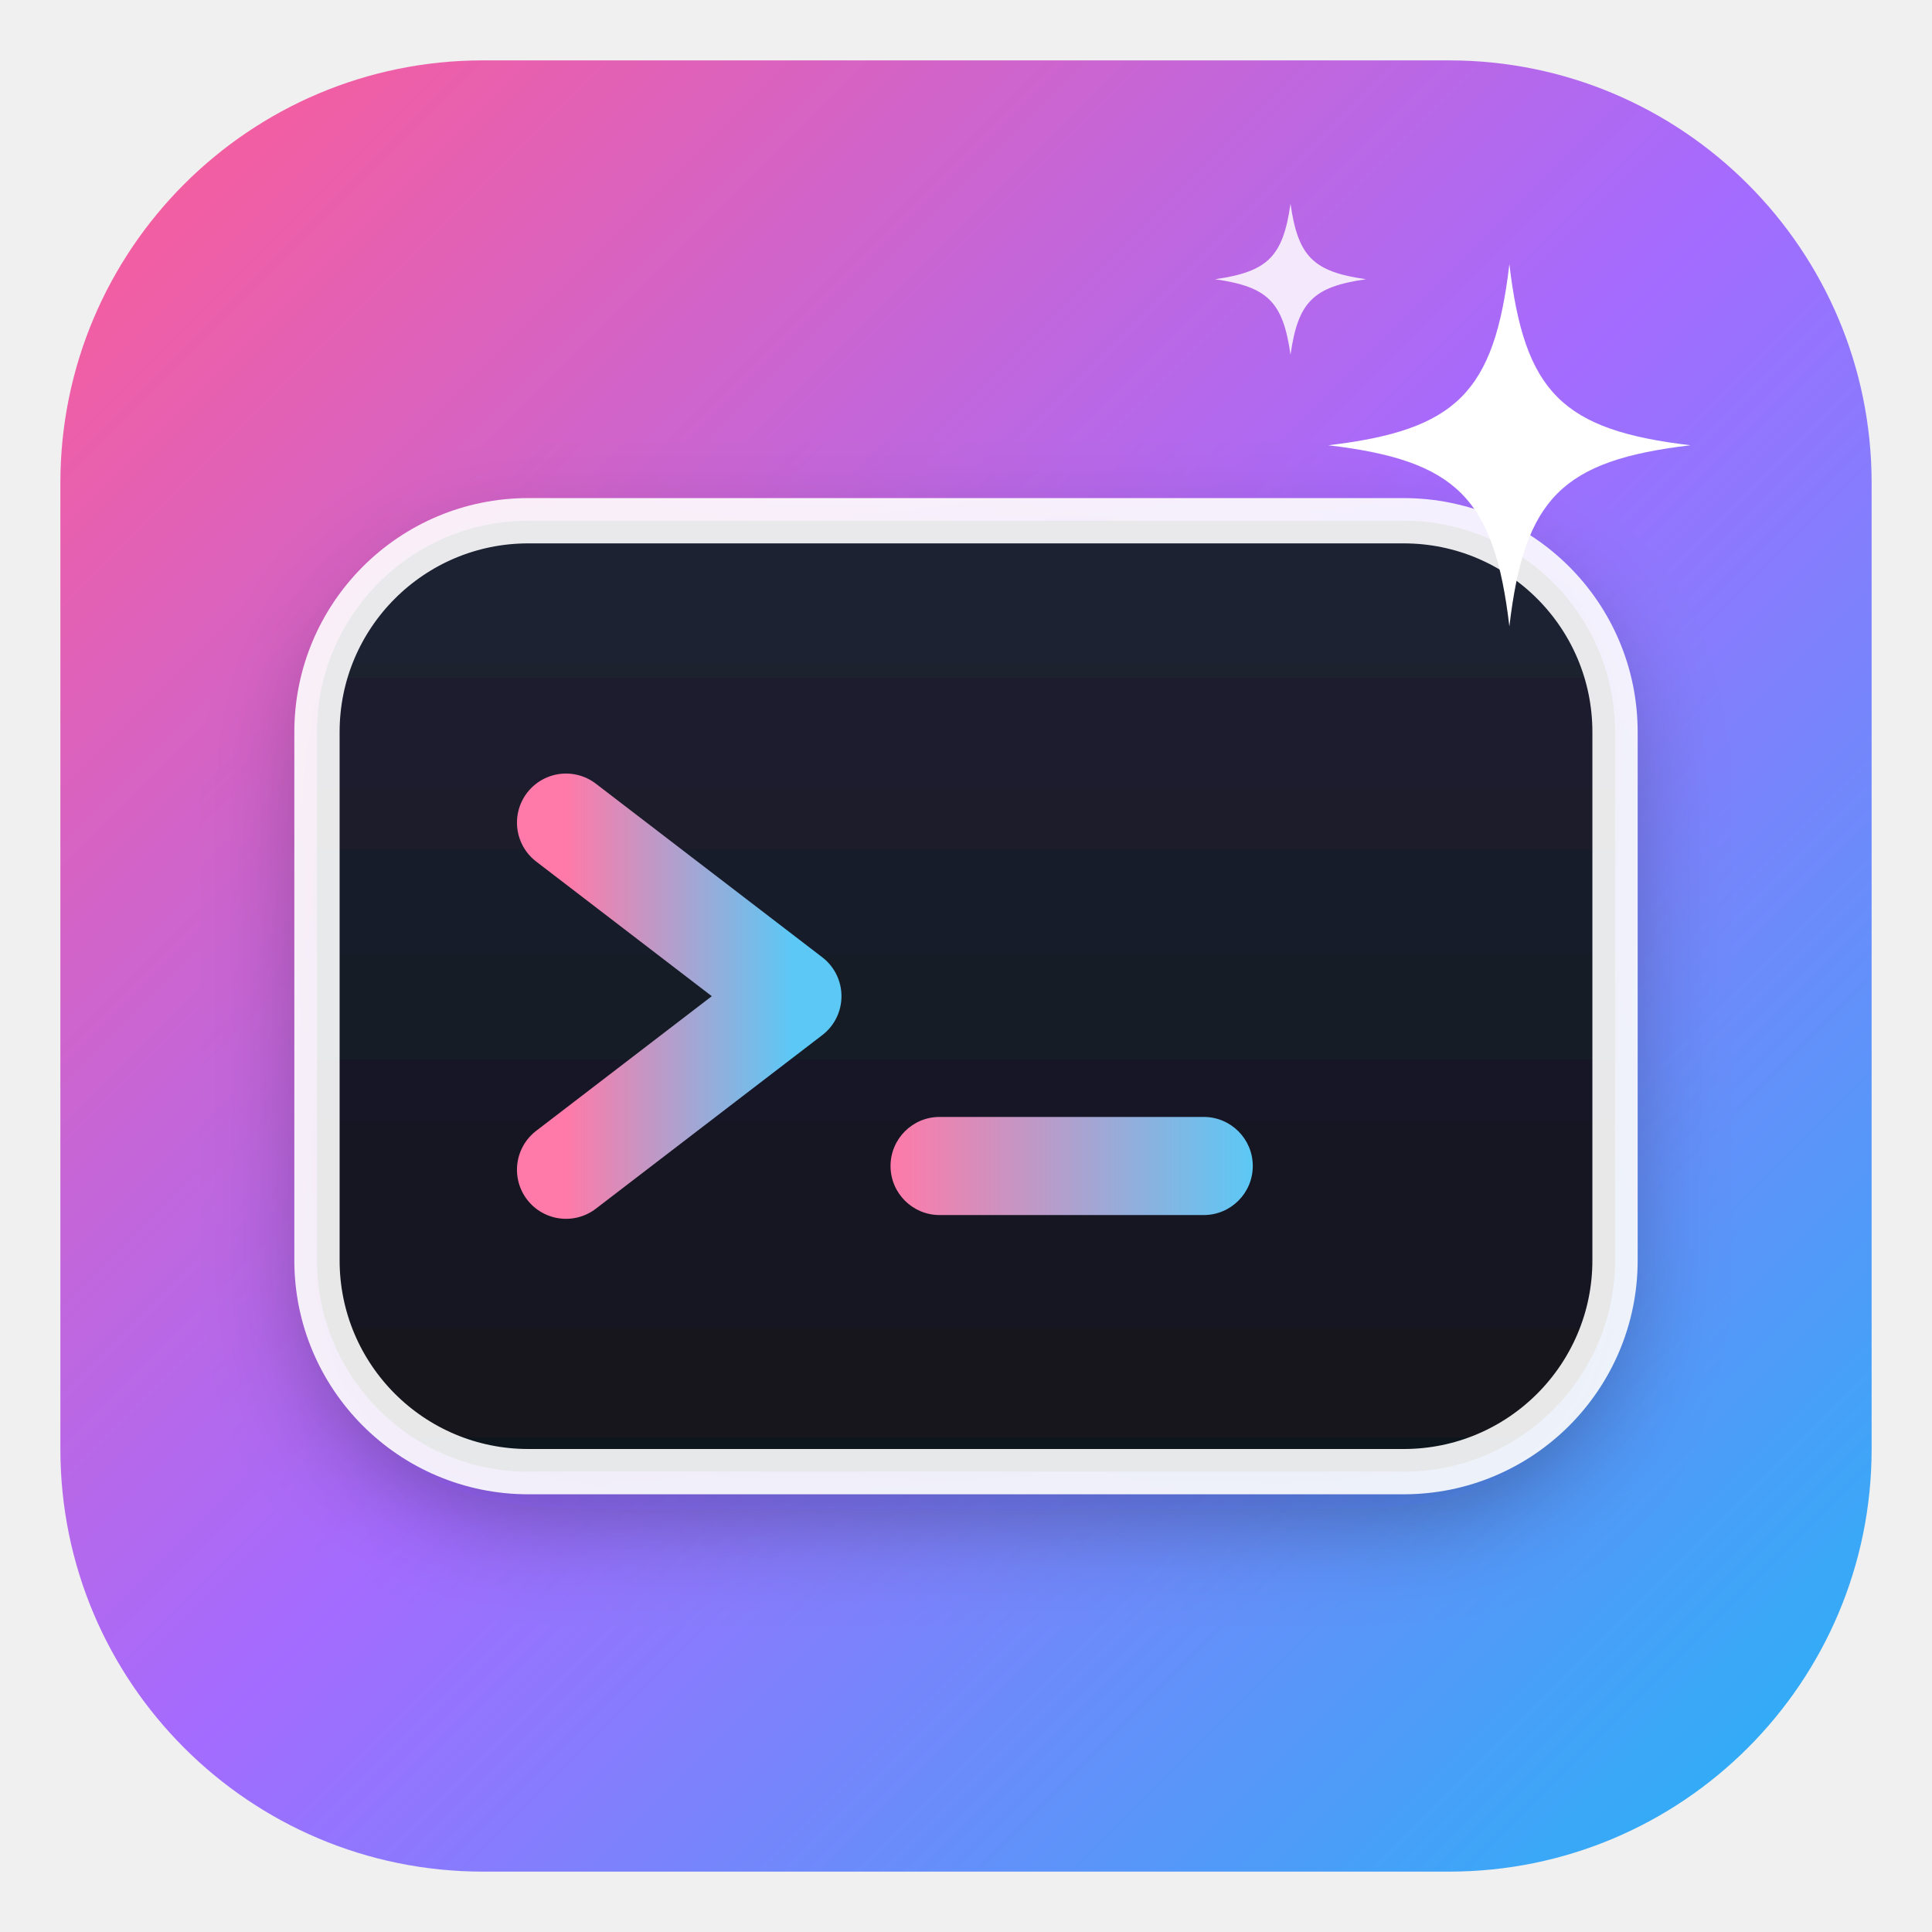
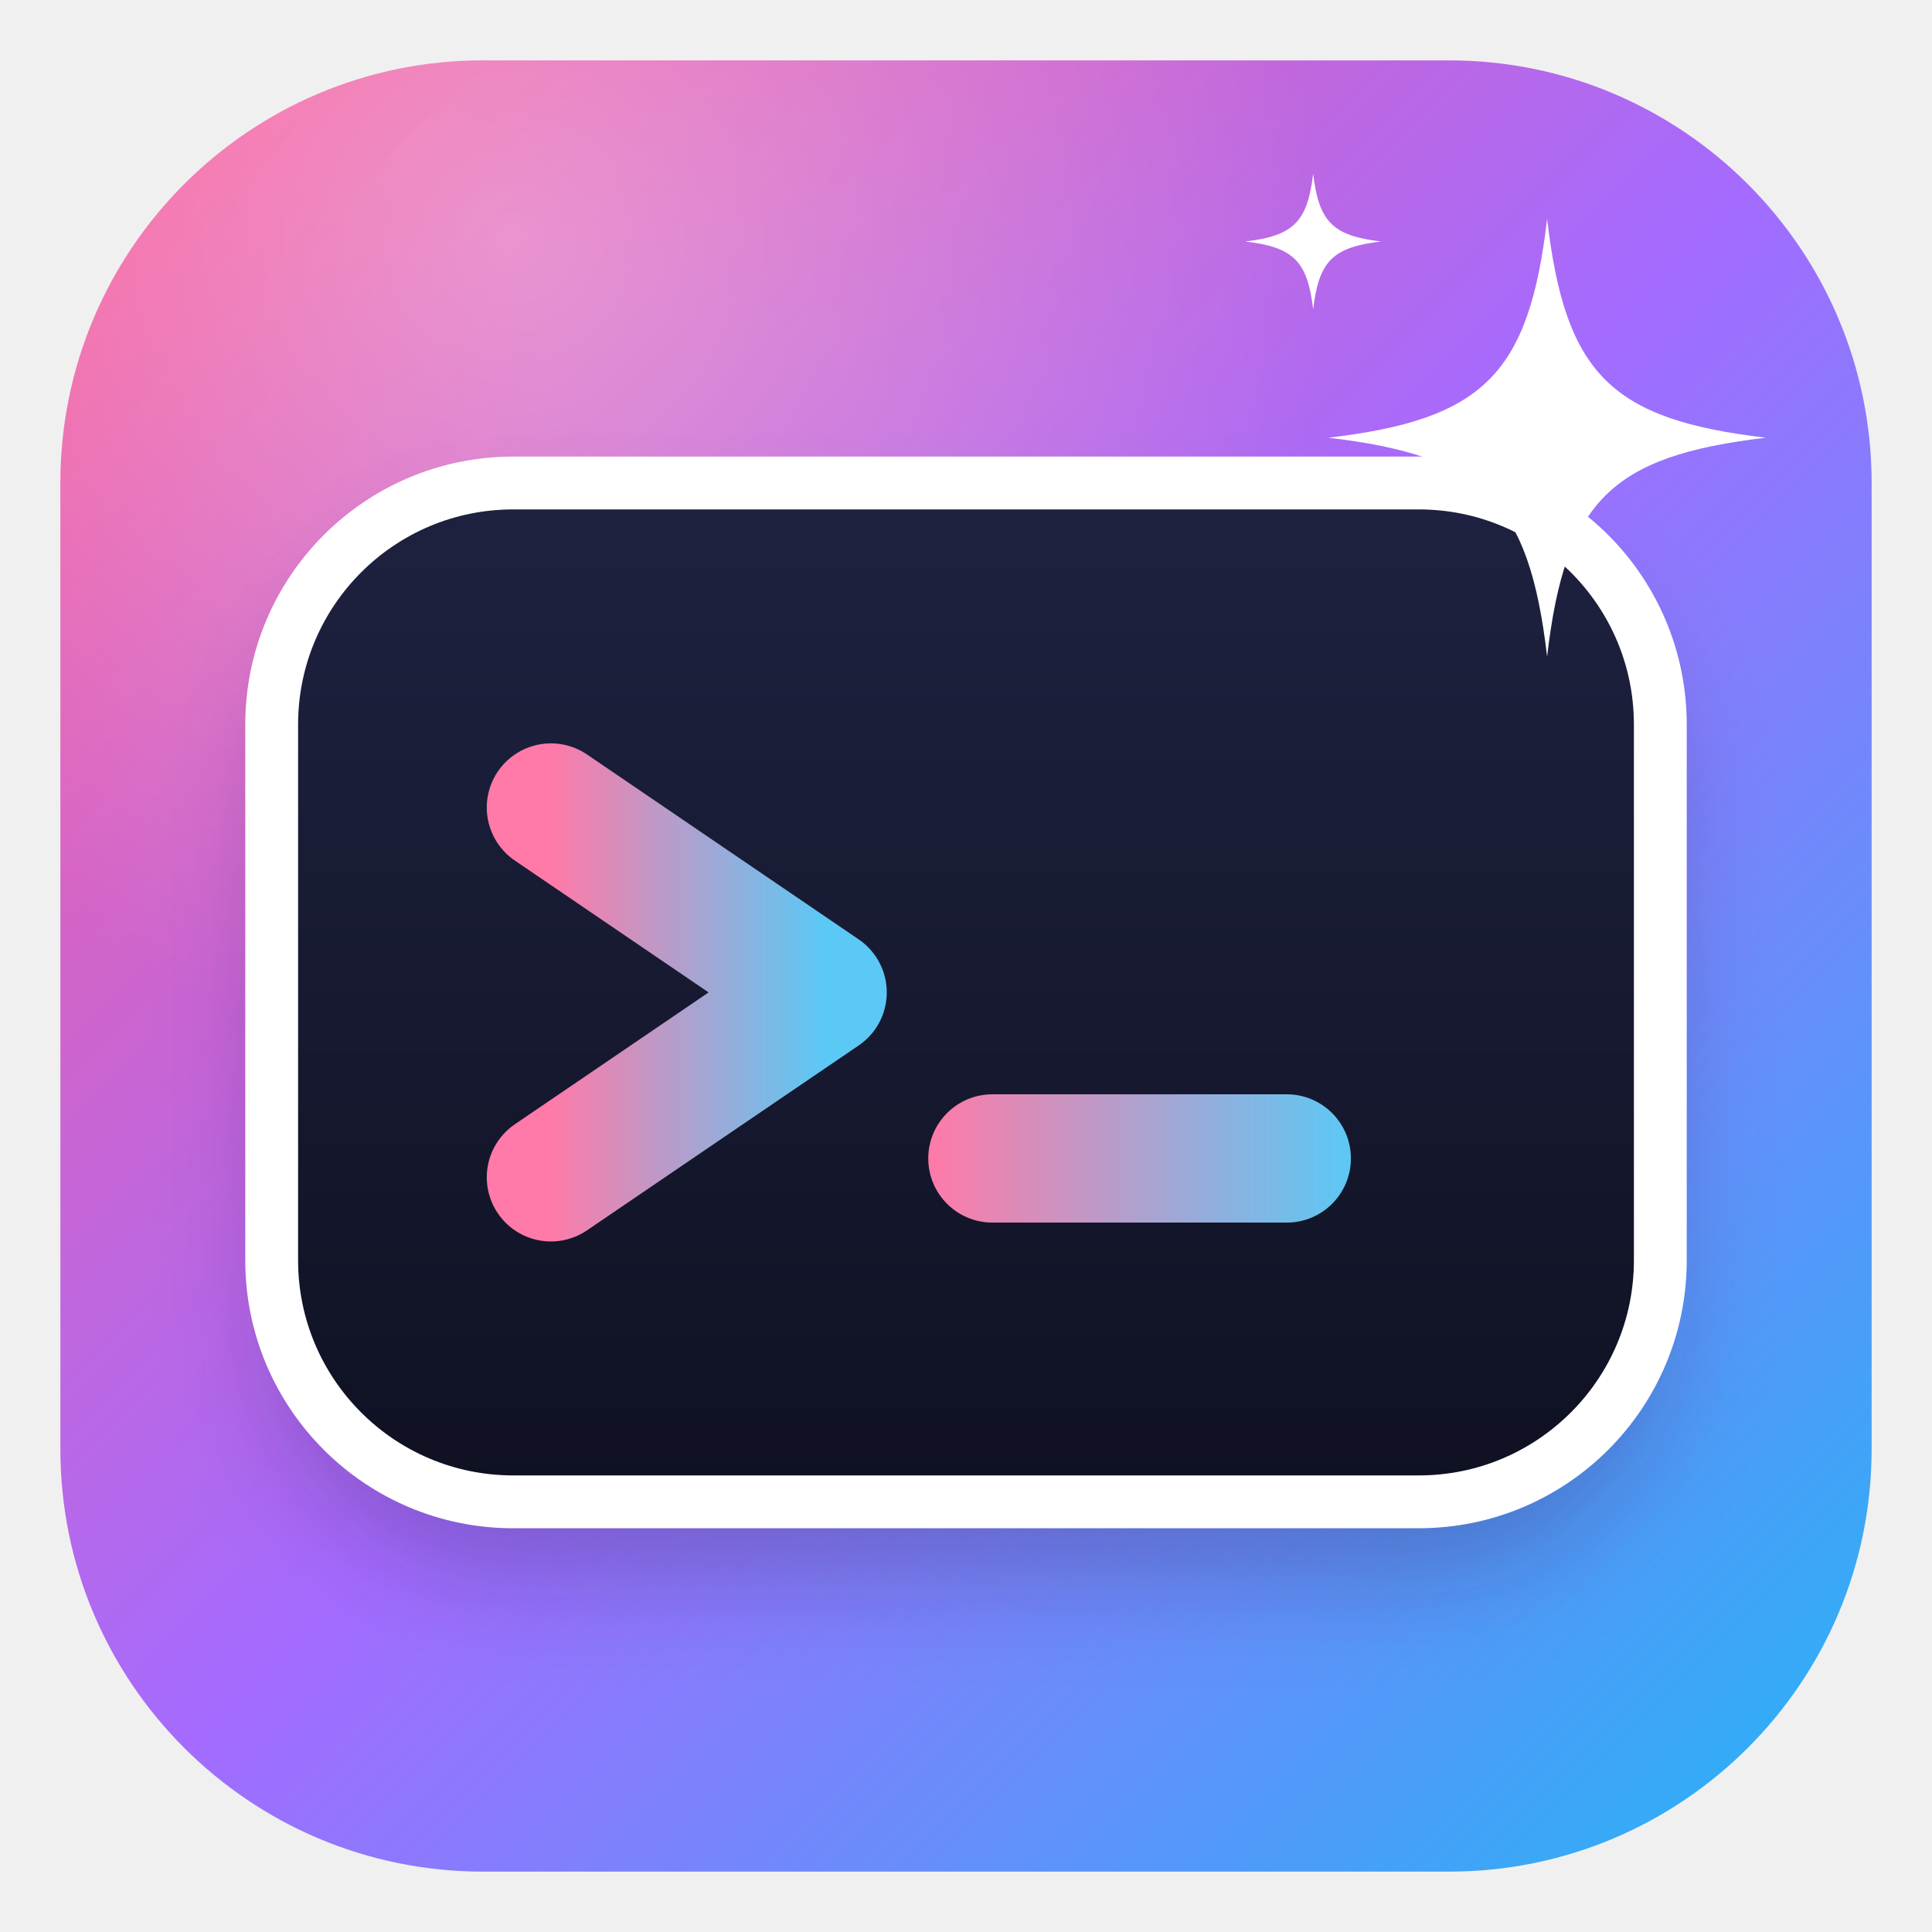
<svg xmlns="http://www.w3.org/2000/svg" viewBox="0 0 512 512" width="512" height="512" role="img" aria-label="bili-cli logo">
  <defs>
    <linearGradient id="bg" x1="0" y1="0" x2="1" y2="1">
      <stop offset="0" stop-color="#FF5C93" />
      <stop offset="0.5" stop-color="#A46BFF" />
      <stop offset="1" stop-color="#22B5F5" />
    </linearGradient>
+     <radialGradient id="gloss" cx="0.25" cy="0.1" r="0.75">
+       <stop offset="0" stop-color="#FFFFFF" stop-opacity="0.32" />
+       <stop offset="0.6" stop-color="#FFFFFF" stop-opacity="0" />
+     </radialGradient>
    <linearGradient id="screen" x1="0" y1="0" x2="0" y2="1">
-       <stop offset="0" stop-color="#1E2233" />
-       <stop offset="1" stop-color="#11131C" />
+       <stop offset="0" stop-color="#1E2240" />
+       <stop offset="1" stop-color="#0F1122" />
    </linearGradient>
    <linearGradient id="prompt" x1="0" y1="0" x2="1" y2="0">
      <stop offset="0" stop-color="#FF7AA8" />
      <stop offset="1" stop-color="#5CC8F5" />
    </linearGradient>
-     <filter id="shadow" x="-20%" y="-20%" width="140%" height="140%">
-       <feDropShadow dx="0" dy="10" stdDeviation="14" flood-color="#0B0D16" flood-opacity="0.35" />
+     <filter id="blur" x="-20%" y="-20%" width="140%" height="140%">
+       <feGaussianBlur stdDeviation="14" />
    </filter>
  </defs>
  <rect x="16" y="16" width="480" height="480" rx="112" fill="url(#bg)" />
-   <rect x="84" y="138" width="344" height="252" rx="56" fill="url(#screen)" filter="url(#shadow)" />
-   <rect x="84" y="138" width="344" height="252" rx="56" fill="none" stroke="#FFFFFF" stroke-opacity="0.9" stroke-width="12" />
-   <path d="M150 218 L210 264 L150 310" fill="none" stroke="url(#prompt)" stroke-width="26" stroke-linecap="round" stroke-linejoin="round" />
-   <rect x="236" y="296" width="96" height="26" rx="13" fill="url(#prompt)" />
-   <path d="M400 70 C404 104 414 114 448 118 C414 122 404 132 400 166 C396 132 386 122 352 118 C386 114 396 104 400 70 Z" fill="#FFFFFF" />
-   <path d="M342 54 C344 68 348 72 362 74 C348 76 344 80 342 94 C340 80 336 76 322 74 C336 72 340 68 342 54 Z" fill="#FFFFFF" fill-opacity="0.85" />
+   <rect x="16" y="16" width="480" height="480" rx="112" fill="url(#gloss)" />
+   <rect x="72" y="146" width="368" height="270" rx="64" fill="#2A1450" opacity="0.28" filter="url(#blur)" />
+   <rect x="72" y="128" width="368" height="270" rx="64" fill="url(#screen)" />
+   <rect x="72" y="128" width="368" height="270" rx="64" fill="none" stroke="#FFFFFF" stroke-width="14" />
+   <path d="M146 214 L218 263 L146 312" fill="none" stroke="url(#prompt)" stroke-width="34" stroke-linecap="round" stroke-linejoin="round" />
+   <rect x="246" y="290" width="112" height="34" rx="17" fill="url(#prompt)" />
+   <path d="M410 58 C414.8 99.1 426.9 111.2 468 116 C426.9 120.8 414.8 132.9 410 174 C405.2 132.9 393.1 120.8 352 116 C393.1 111.2 405.2 99.1 410 58 Z" fill="#FFFFFF" />
+   <path d="M348 46 C349.5 58.8 353.2 62.5 366 64 C353.2 65.5 349.5 69.2 348 82 C346.5 69.2 342.8 65.5 330 64 C342.8 62.5 346.5 58.8 348 46 Z" fill="#FFFFFF" />
</svg>
